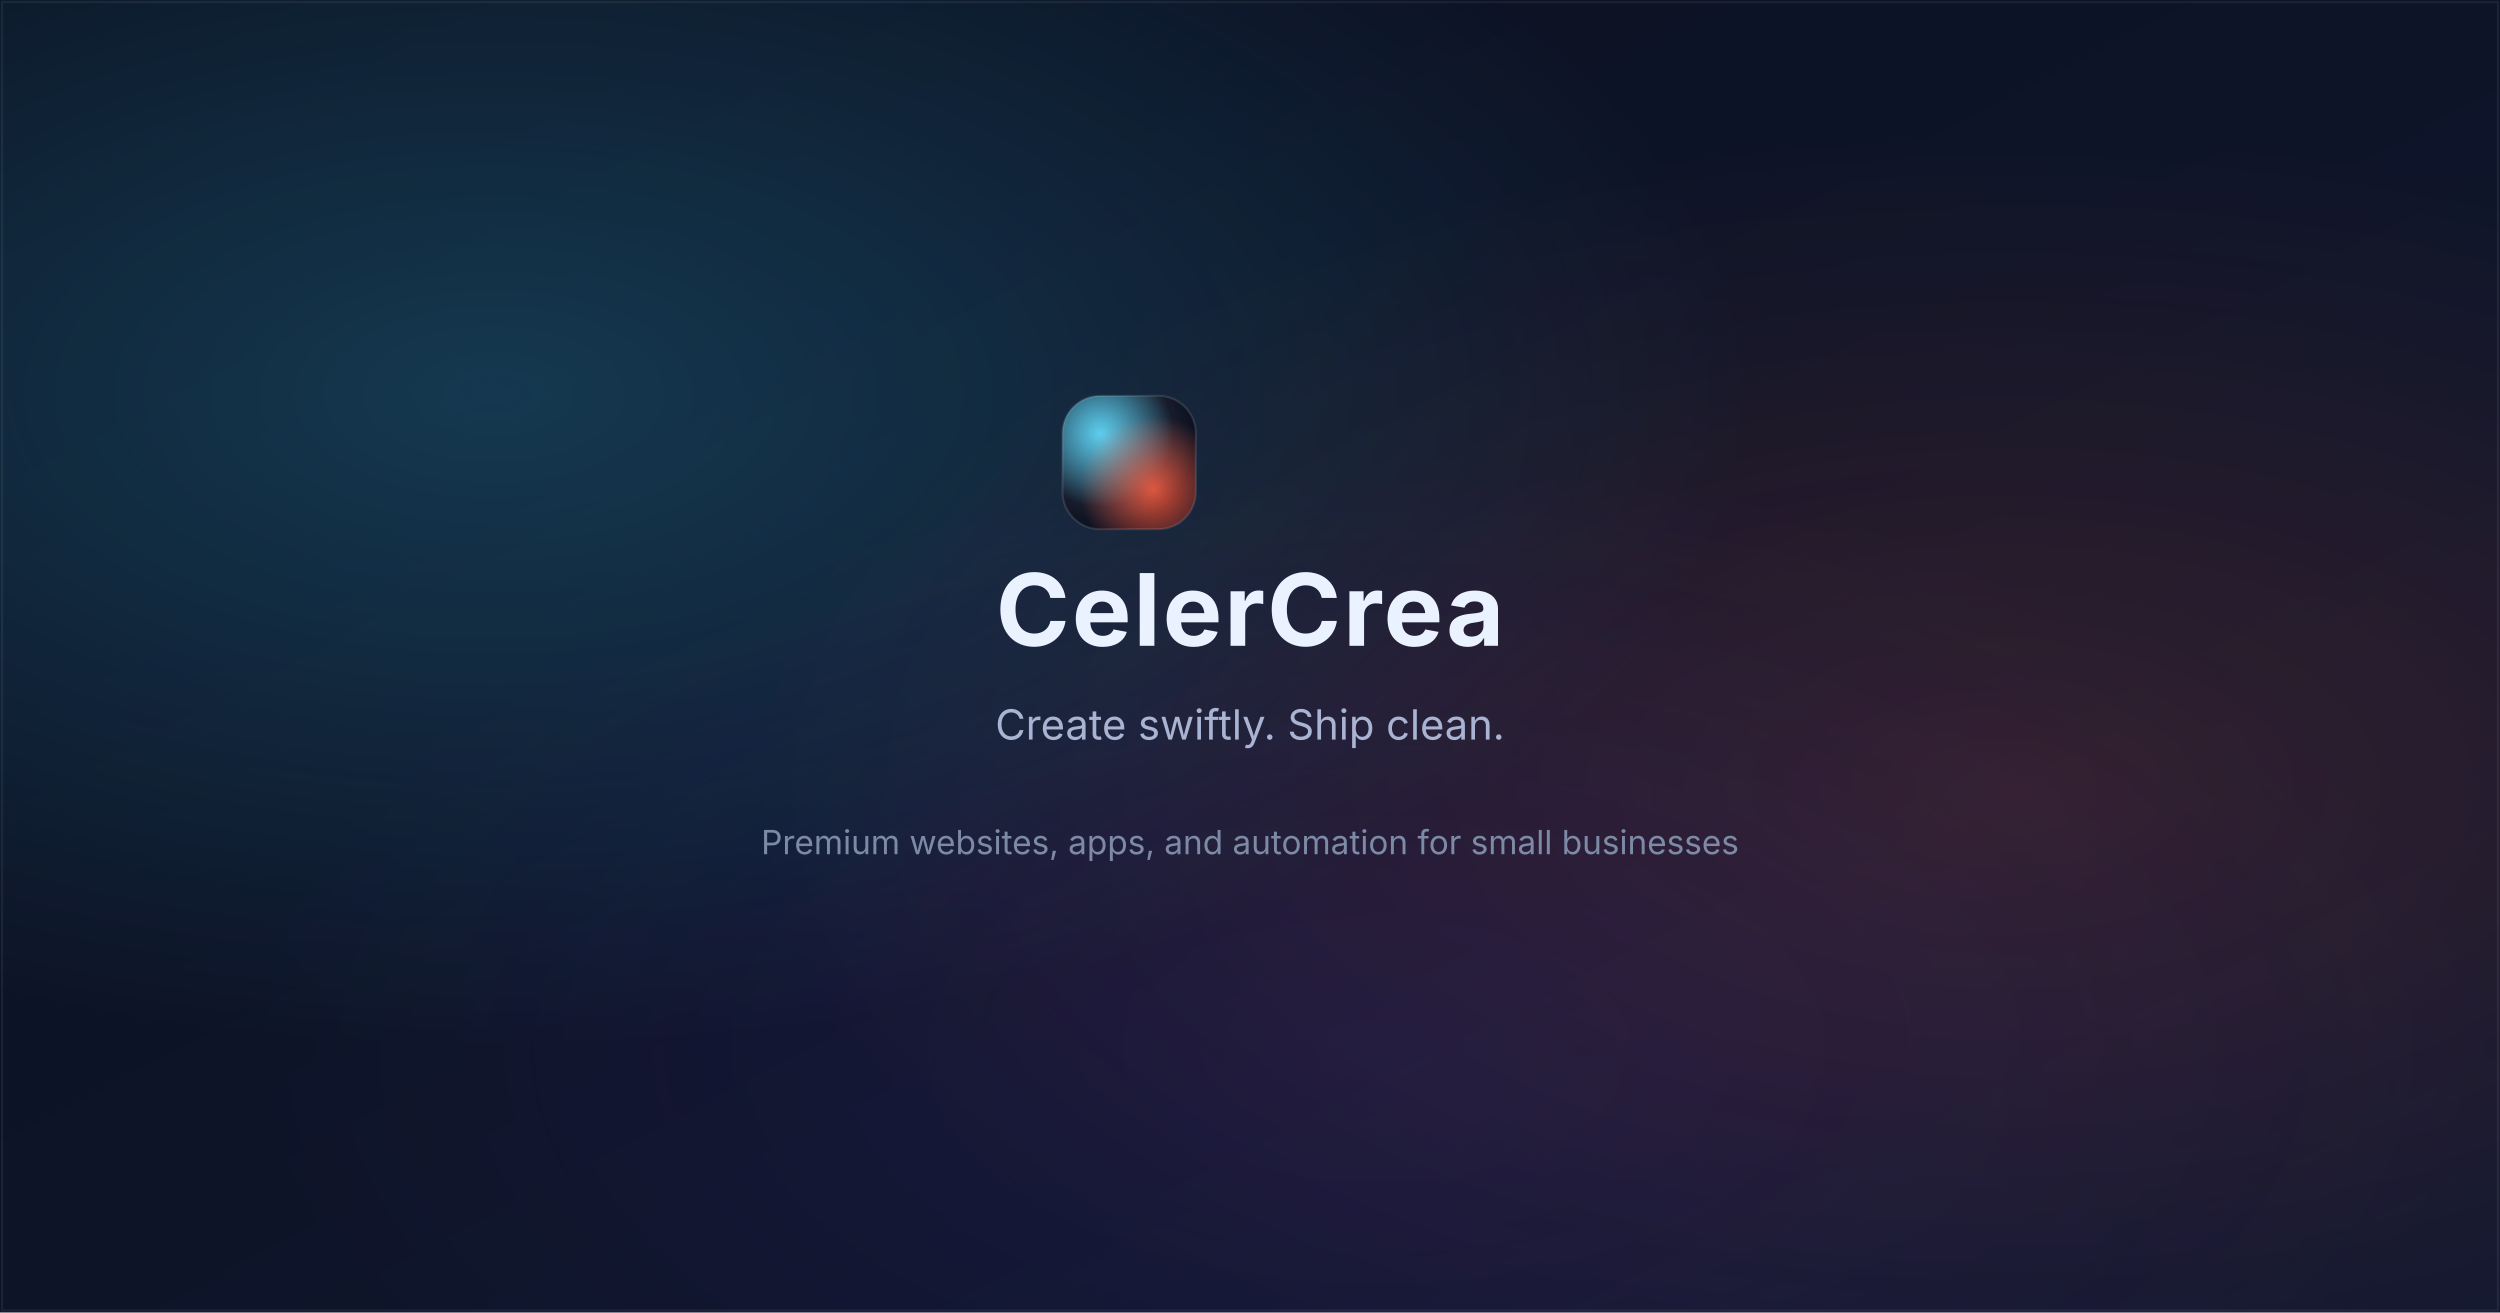
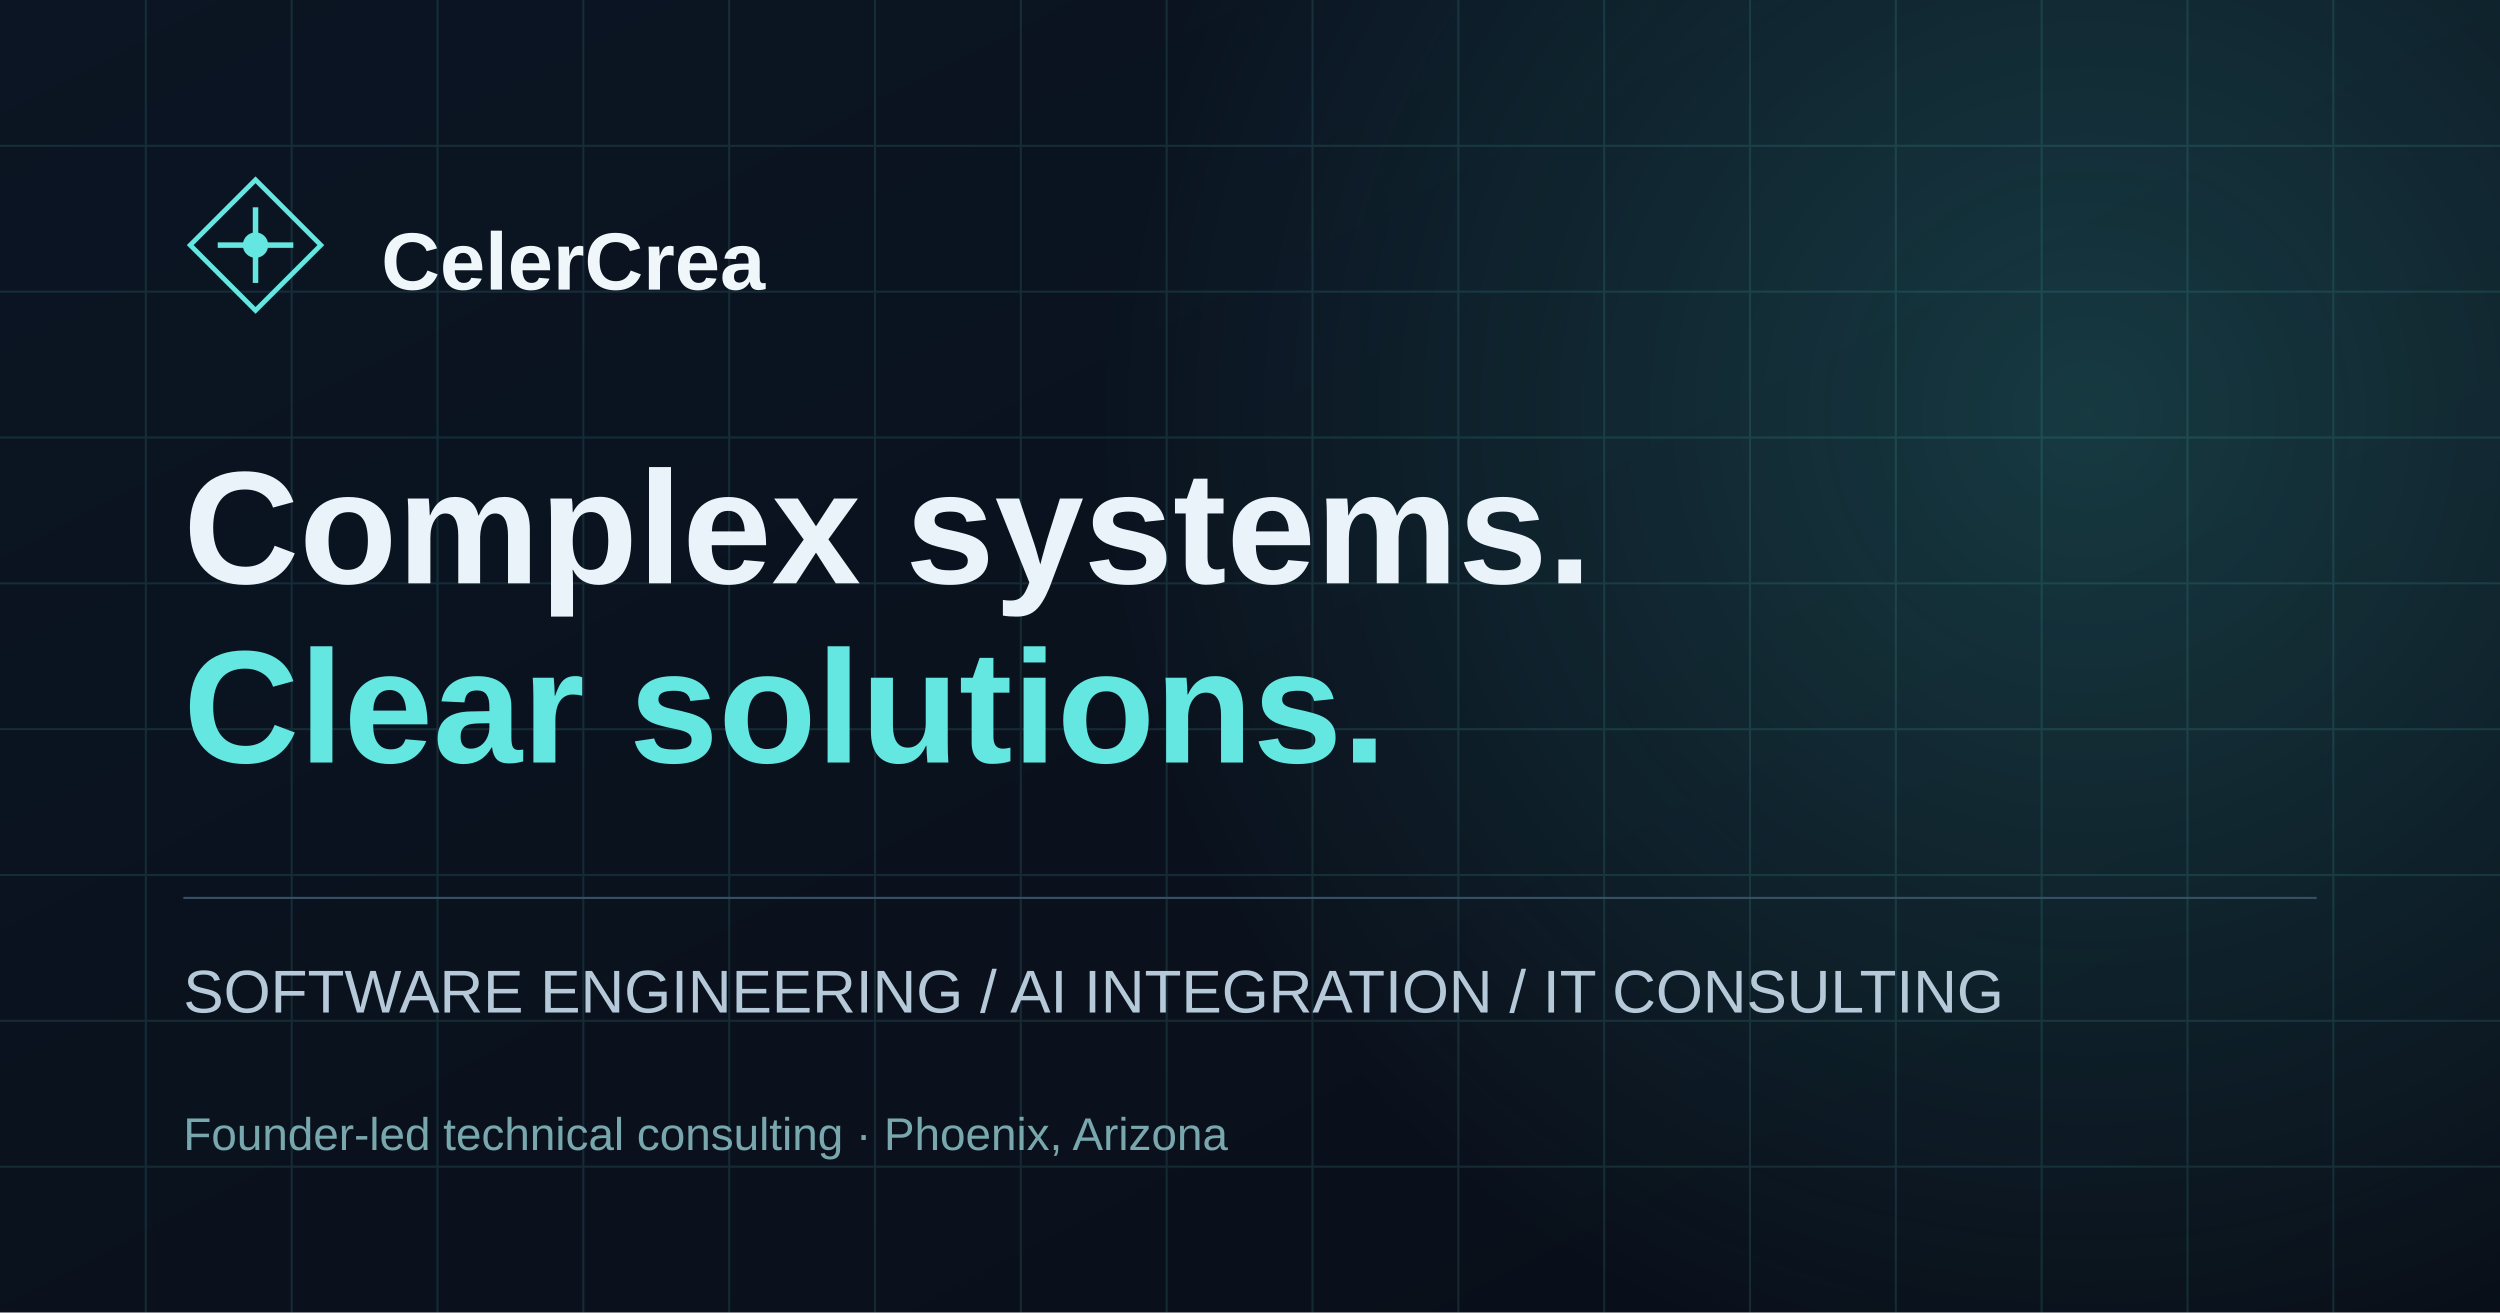
- <svg xmlns="http://www.w3.org/2000/svg" viewBox="0 0 1200 630">
+ <svg xmlns="http://www.w3.org/2000/svg" width="1200" height="630" viewBox="0 0 1200 630">
  <defs>
    <linearGradient id="bg" x1="0" y1="0" x2="1" y2="1">
-       <stop offset="0%" stop-color="#0B1020" />
-       <stop offset="100%" stop-color="#101830" />
+       <stop stop-color="#0b1523" />
+       <stop offset="1" stop-color="#090e18" />
    </linearGradient>
-     <radialGradient id="g1" cx="20%" cy="30%" r="50%">
-       <stop offset="0%" stop-color="#35D3FF" stop-opacity=".20" />
-       <stop offset="100%" stop-color="#35D3FF" stop-opacity="0" />
-     </radialGradient>
-     <radialGradient id="g2" cx="80%" cy="60%" r="50%">
-       <stop offset="0%" stop-color="#FF5A3C" stop-opacity=".15" />
-       <stop offset="100%" stop-color="#FF5A3C" stop-opacity="0" />
-     </radialGradient>
-     <radialGradient id="g3" cx="55%" cy="80%" r="45%">
-       <stop offset="0%" stop-color="#7C3AED" stop-opacity=".10" />
-       <stop offset="100%" stop-color="#7C3AED" stop-opacity="0" />
-     </radialGradient>
-     <radialGradient id="mc" cx="28%" cy="28%" r="55%">
-       <stop offset="0%" stop-color="#35D3FF" stop-opacity=".9" />
-       <stop offset="100%" stop-color="#35D3FF" stop-opacity="0" />
-     </radialGradient>
-     <radialGradient id="me" cx="68%" cy="70%" r="55%">
-       <stop offset="0%" stop-color="#FF5A3C" stop-opacity=".85" />
-       <stop offset="100%" stop-color="#FF5A3C" stop-opacity="0" />
-     </radialGradient>
-     <radialGradient id="ms" cx="30%" cy="30%" r="70%">
-       <stop offset="0%" stop-color="#fff" stop-opacity=".22" />
-       <stop offset="100%" stop-color="#fff" stop-opacity="0" />
+     <radialGradient id="h">
+       <stop stop-color="#49dbd4" stop-opacity=".2" />
+       <stop offset="1" stop-color="#49dbd4" stop-opacity="0" />
    </radialGradient>
  </defs>
  <rect width="1200" height="630" fill="url(#bg)" />
-   <rect width="1200" height="630" fill="url(#g1)" />
-   <rect width="1200" height="630" fill="url(#g2)" />
-   <rect width="1200" height="630" fill="url(#g3)" />
-   <g transform="translate(510, 190)">
-     <rect width="64" height="64" rx="18" fill="#0B1020" />
-     <rect width="64" height="64" rx="18" fill="url(#mc)" />
-     <rect width="64" height="64" rx="18" fill="url(#me)" />
-     <rect width="64" height="64" rx="18" fill="url(#ms)" />
-     <rect width="64" height="64" rx="18" fill="none" stroke="rgba(255,255,255,.12)" stroke-width="1" />
+   <circle cx="1000" cy="200" r="470" fill="url(#h)" />
+   <g opacity=".12" stroke="#63e7e0">
+     <path d="M70 0V630M140 0V630M210 0V630M280 0V630M350 0V630M420 0V630M490 0V630M560 0V630M630 0V630M700 0V630M770 0V630M840 0V630M910 0V630M980 0V630M1050 0V630M1120 0V630" />
+     <path d="M0 70H1200M0 140H1200M0 210H1200M0 280H1200M0 350H1200M0 420H1200M0 490H1200M0 560H1200" />
  </g>
-   <text x="600" y="310" text-anchor="middle" font-family="system-ui, -apple-system, Segoe UI, sans-serif" font-weight="700" font-size="48" fill="#EAF2FF" letter-spacing="1">CelerCrea</text>
-   <text x="600" y="355" text-anchor="middle" font-family="system-ui, -apple-system, Segoe UI, sans-serif" font-weight="400" font-size="20" fill="#A8B4D2">Create swiftly. Ship clean.</text>
-   <text x="600" y="410" text-anchor="middle" font-family="system-ui, -apple-system, Segoe UI, sans-serif" font-weight="400" font-size="16" fill="#7C8AA6">Premium websites, apps, and automation for small businesses</text>
-   <rect x="1" y="1" width="1198" height="628" rx="0" fill="none" stroke="rgba(255,255,255,.06)" stroke-width="1" />
+   <g transform="translate(88 83) scale(1.65)" fill="none" stroke="#63e7e0">
+     <path d="M21 2 40 21 21 40 2 21 21 2Z" stroke-width="1.4" />
+     <path d="M21 10v22M10 21h22" stroke-width="1.6" />
+     <circle cx="21" cy="21" r="3.2" fill="#63e7e0" />
+   </g>
+   <text x="183" y="139" fill="#f0f7fa" font-size="39" font-family="Arial,sans-serif" font-weight="bold">CelerCrea</text>
+   <text x="88" y="280" fill="#eaf3fa" font-size="77" font-family="Arial,sans-serif" font-weight="bold">Complex systems.</text>
+   <text x="88" y="366" fill="#63e7e0" font-size="77" font-family="Arial,sans-serif" font-weight="bold">Clear solutions.</text>
+   <path d="M88 431h1024" stroke="#355164" />
+   <text x="88" y="486" fill="#b5c9d9" font-size="29" font-family="Arial,sans-serif">SOFTWARE ENGINEERING   /   AI INTEGRATION   /   IT CONSULTING</text>
+   <text x="88" y="552" fill="#78a8ad" font-size="22" font-family="Arial,sans-serif">Founder-led technical consulting · Phoenix, Arizona</text>
</svg>
